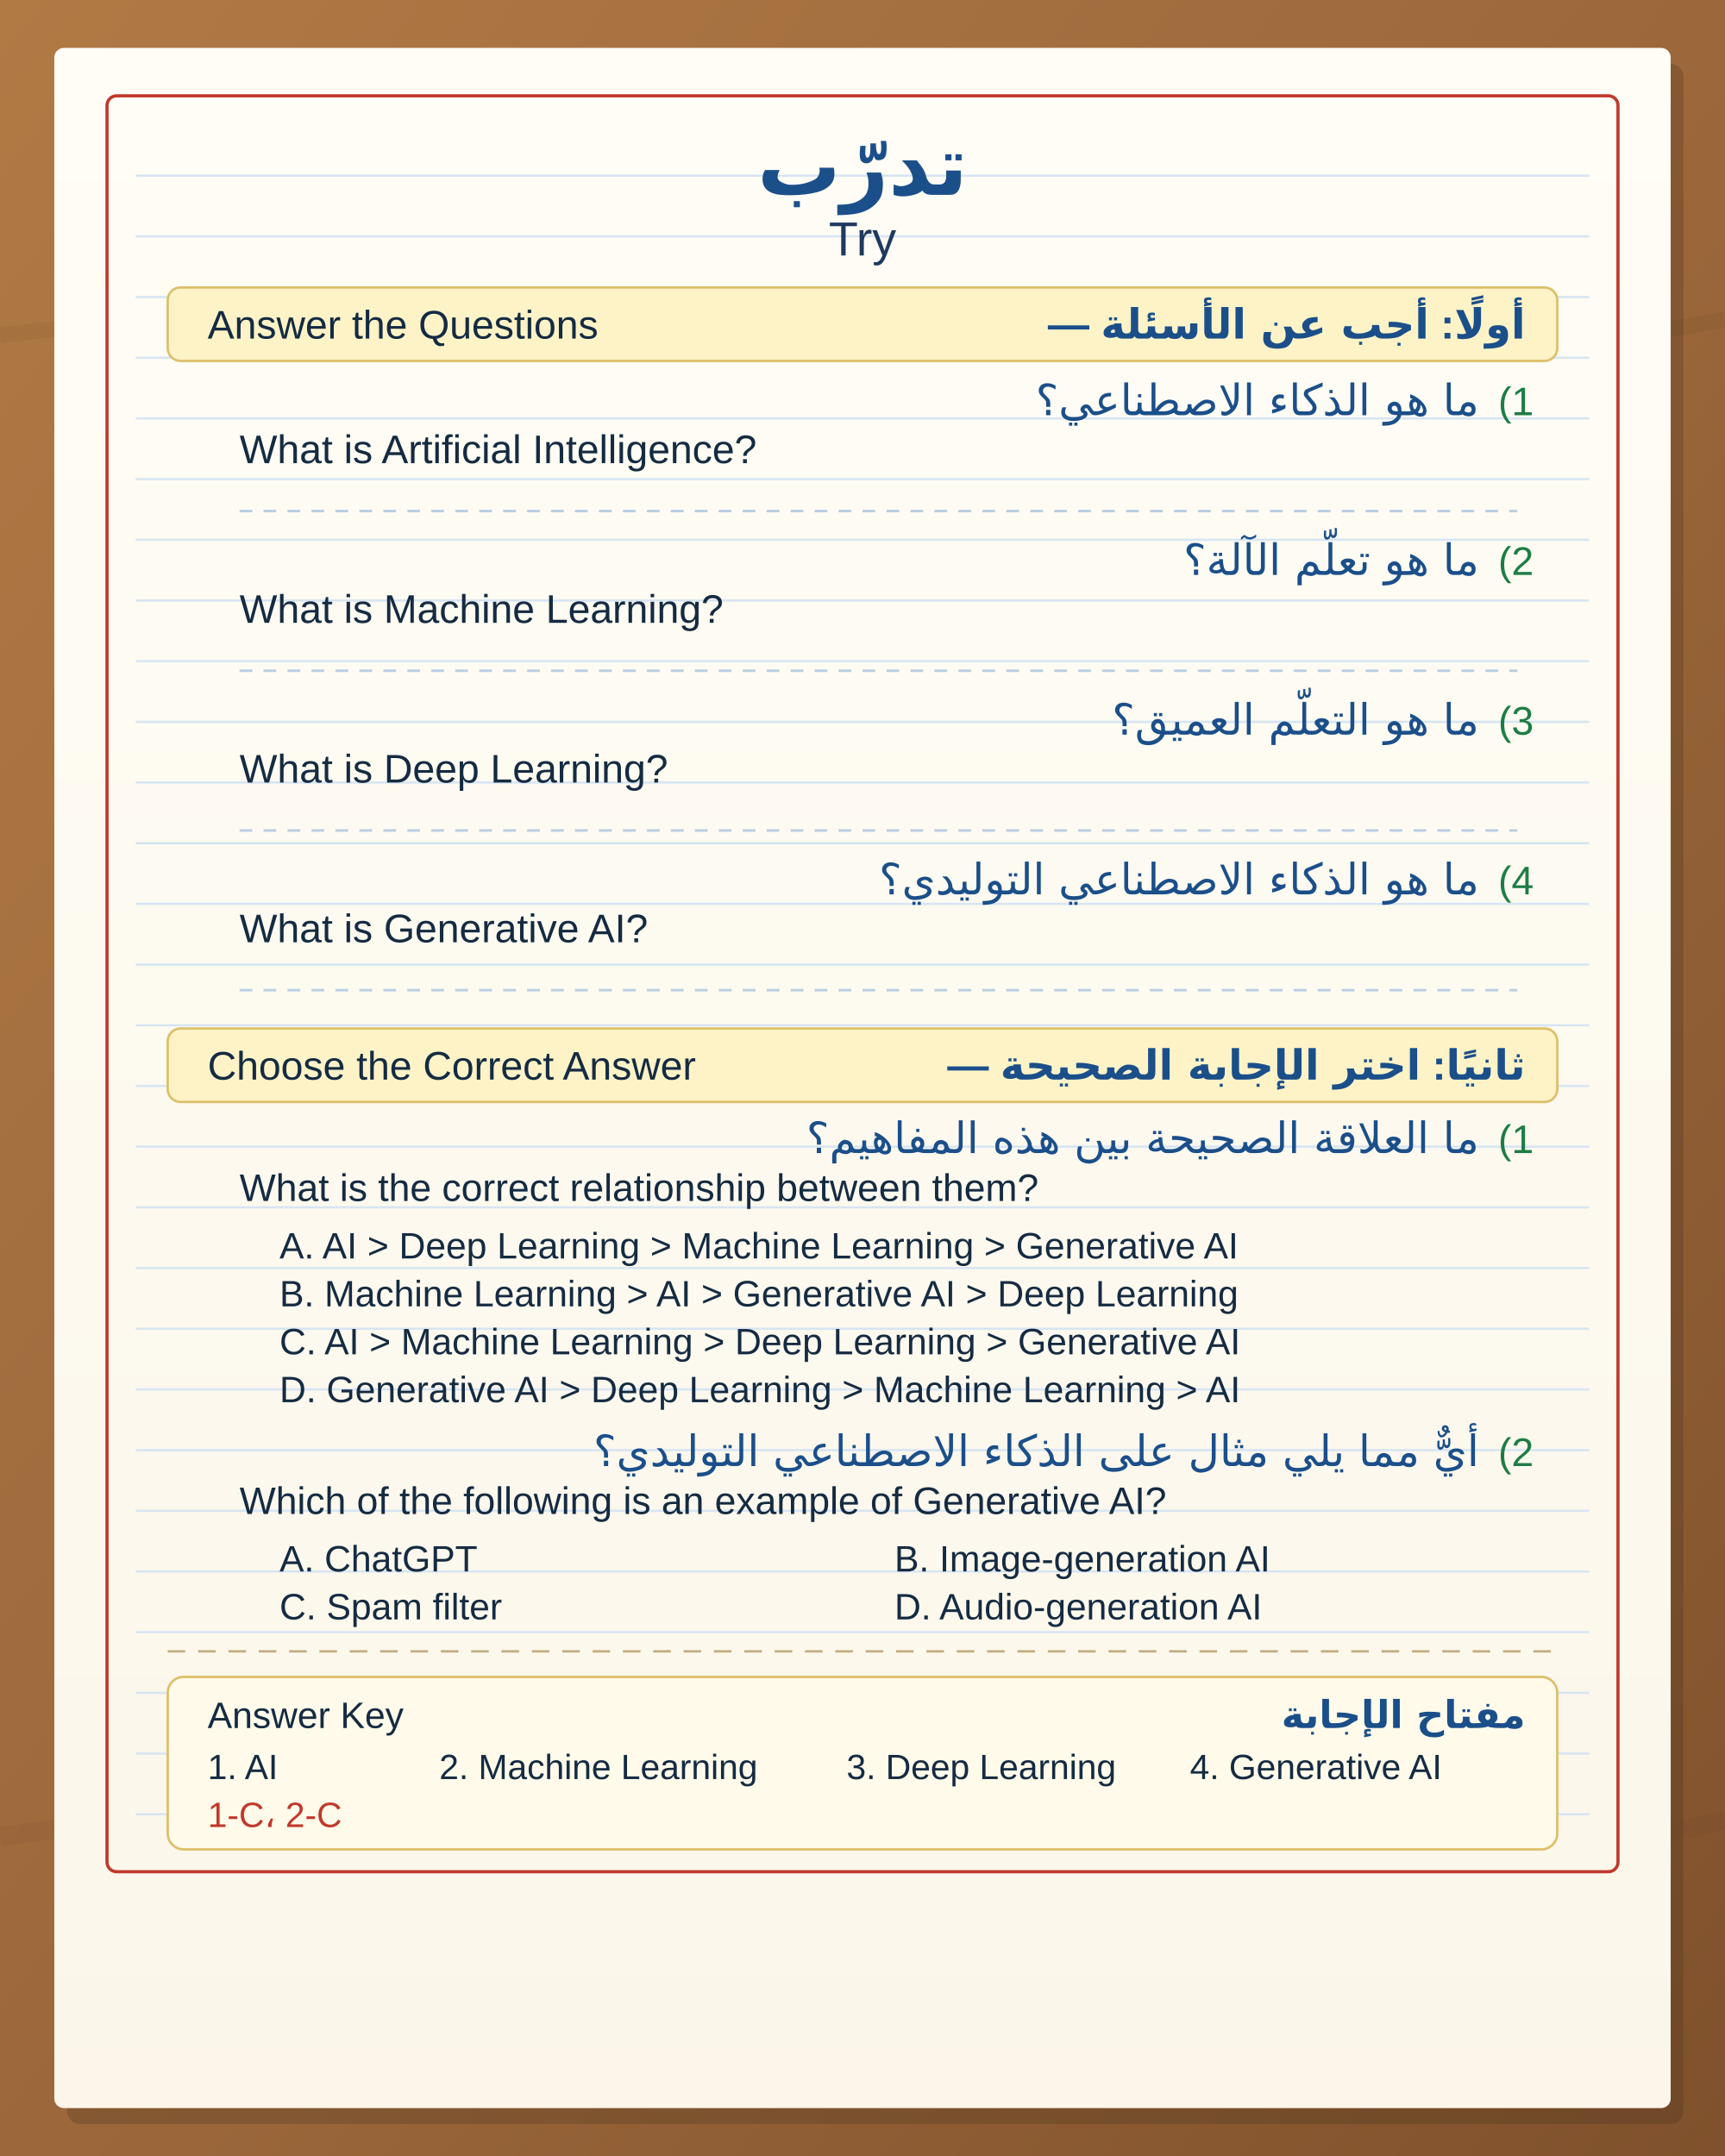
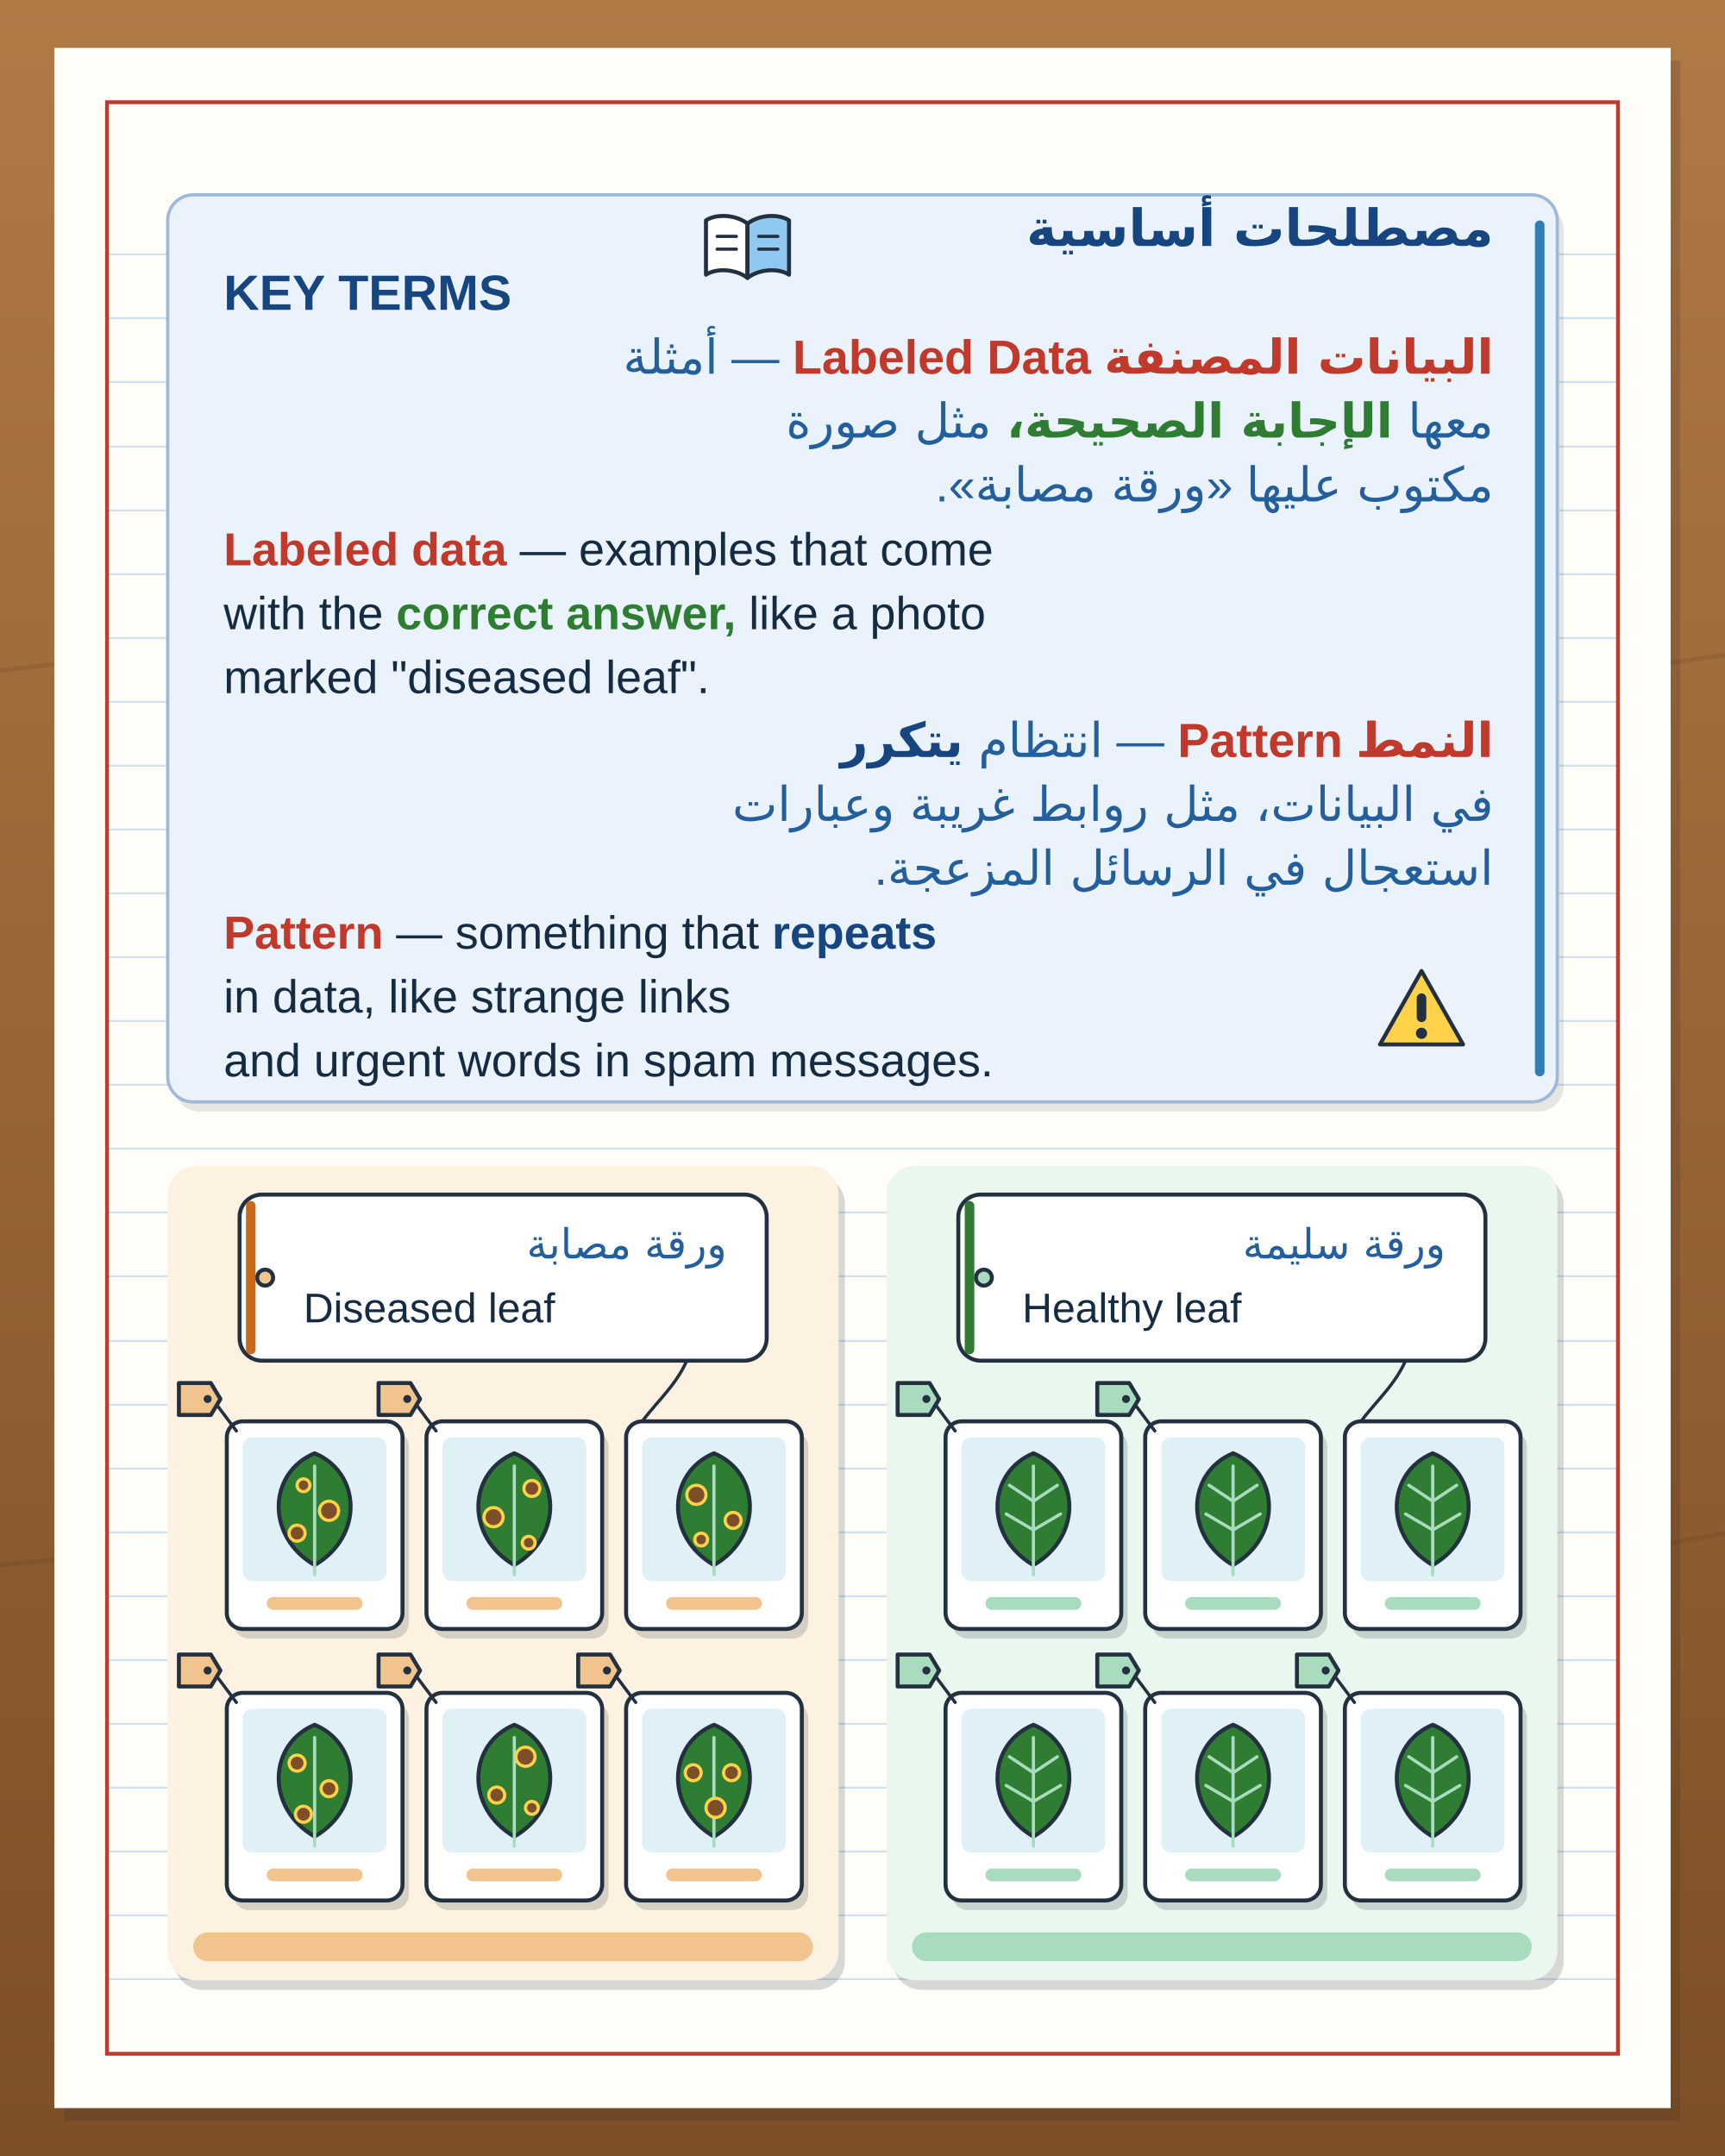
<svg xmlns="http://www.w3.org/2000/svg" width="1080" height="1350" viewBox="0 0 1080 1350" preserveAspectRatio="xMidYMid meet" style="width:100%;height:auto;max-width:1080px;display:block;margin:0 auto;">
  <defs>
-     <linearGradient id="woodBg" x1="0" y1="0" x2="1" y2="1">
+     <linearGradient id="pmDesk" x1="0" y1="0" x2="0" y2="1">
      <stop offset="0" stop-color="#b07a45" />
-       <stop offset="0.55" stop-color="#9a663a" />
-       <stop offset="1" stop-color="#7f512c" />
+       <stop offset="1" stop-color="#7d4f28" />
    </linearGradient>
-     <linearGradient id="paperBg" x1="0" y1="0" x2="0" y2="1">
-       <stop offset="0" stop-color="#fffdf6" />
-       <stop offset="1" stop-color="#fbf6e9" />
-     </linearGradient>
+     <pattern id="pmRules" x="0" y="120" width="1080" height="40" patternUnits="userSpaceOnUse">
+       <line x1="0" y1="39.5" x2="1080" y2="39.5" stroke="#cfe0f0" stroke-width="1.4" />
+     </pattern>
  </defs>
-   <rect x="0" y="0" width="1080" height="1350" fill="url(#woodBg)" />
-   <path d="M0 210 C 300 170, 780 260, 1080 200" fill="none" stroke="#5f3b1f" stroke-width="10" opacity="0.10" />
-   <path d="M0 1150 C 340 1100, 760 1215, 1080 1140" fill="none" stroke="#5f3b1f" stroke-width="12" opacity="0.09" />
-   <rect x="42" y="40" width="1012" height="1290" rx="8" fill="#3f2a18" opacity="0.25" />
-   <rect x="34" y="30" width="1012" height="1290" rx="6" fill="url(#paperBg)" />
-   <g stroke="#d7e5f3" stroke-width="1.4">
-     <line x1="85" y1="110" x2="995" y2="110" />
-     <line x1="85" y1="148" x2="995" y2="148" />
-     <line x1="85" y1="186" x2="995" y2="186" />
-     <line x1="85" y1="224" x2="995" y2="224" />
-     <line x1="85" y1="262" x2="995" y2="262" />
-     <line x1="85" y1="300" x2="995" y2="300" />
-     <line x1="85" y1="338" x2="995" y2="338" />
-     <line x1="85" y1="376" x2="995" y2="376" />
-     <line x1="85" y1="414" x2="995" y2="414" />
-     <line x1="85" y1="452" x2="995" y2="452" />
-     <line x1="85" y1="490" x2="995" y2="490" />
-     <line x1="85" y1="528" x2="995" y2="528" />
-     <line x1="85" y1="566" x2="995" y2="566" />
-     <line x1="85" y1="604" x2="995" y2="604" />
-     <line x1="85" y1="642" x2="995" y2="642" />
-     <line x1="85" y1="680" x2="995" y2="680" />
-     <line x1="85" y1="718" x2="995" y2="718" />
-     <line x1="85" y1="756" x2="995" y2="756" />
-     <line x1="85" y1="794" x2="995" y2="794" />
-     <line x1="85" y1="832" x2="995" y2="832" />
-     <line x1="85" y1="870" x2="995" y2="870" />
-     <line x1="85" y1="908" x2="995" y2="908" />
-     <line x1="85" y1="946" x2="995" y2="946" />
-     <line x1="85" y1="984" x2="995" y2="984" />
-     <line x1="85" y1="1022" x2="995" y2="1022" />
-     <line x1="85" y1="1060" x2="995" y2="1060" />
-     <line x1="85" y1="1098" x2="995" y2="1098" />
-     <line x1="85" y1="1136" x2="995" y2="1136" />
-   </g>
-   <rect x="67" y="60" width="946" height="1112" rx="6" fill="none" stroke="#c0392b" stroke-width="2" />
-   <rect x="105" y="180" width="870" height="46" rx="8" fill="#fdf3c7" stroke="#dcc069" stroke-width="1.5" />
-   <rect x="105" y="644" width="870" height="46" rx="8" fill="#fdf3c7" stroke="#dcc069" stroke-width="1.5" />
-   <g stroke="#b9cfe3" stroke-width="1.6" stroke-dasharray="8 7">
-     <line x1="150" y1="320" x2="950" y2="320" />
-     <line x1="150" y1="420" x2="950" y2="420" />
-     <line x1="150" y1="520" x2="950" y2="520" />
-     <line x1="150" y1="620" x2="950" y2="620" />
-   </g>
-   <line x1="105" y1="1034" x2="975" y2="1034" stroke="#c2ad81" stroke-width="1.5" stroke-dasharray="11 8" />
-   <rect x="105" y="1050" width="870" height="108" rx="10" fill="#fffaea" stroke="#dcc069" stroke-width="1.5" />
-   <text x="540" y="122" direction="rtl" unicode-bidi="plaintext" text-anchor="middle" font-family="Tahoma, Arial, Segoe UI, sans-serif" font-size="52" font-weight="bold" fill="#1b4f8a">تدرّب</text>
-   <text x="540" y="160" direction="ltr" unicode-bidi="plaintext" text-anchor="middle" font-family="Segoe Print, Comic Sans MS, Arial, sans-serif" font-size="30" fill="#1f3a5f">Try</text>
-   <text x="955" y="212" direction="rtl" unicode-bidi="plaintext" text-anchor="start" font-family="Tahoma, Arial, Segoe UI, sans-serif" font-size="26" font-weight="bold" fill="#1b4f8a">أولًا: أجب عن الأسئلة —</text>
-   <text x="130" y="212" direction="ltr" unicode-bidi="plaintext" text-anchor="start" font-family="Segoe Print, Comic Sans MS, Arial, sans-serif" font-size="25" fill="#152b42">Answer the Questions</text>
-   <g font-family="Segoe Print, Comic Sans MS, Arial, sans-serif" font-size="25" fill="#1e7d45" direction="ltr" unicode-bidi="plaintext" text-anchor="start">
-     <text x="938" y="260">(1</text>
-     <text x="938" y="360">(2</text>
-     <text x="938" y="460">(3</text>
-     <text x="938" y="560">(4</text>
-   </g>
-   <g font-family="Tahoma, Arial, Segoe UI, sans-serif" font-size="27" fill="#1b4f8a" direction="rtl" unicode-bidi="plaintext" text-anchor="start">
-     <text x="926" y="260">ما هو الذكاء الاصطناعي؟</text>
-     <text x="926" y="360">ما هو تعلّم الآلة؟</text>
-     <text x="926" y="460">ما هو التعلّم العميق؟</text>
-     <text x="926" y="560">ما هو الذكاء الاصطناعي التوليدي؟</text>
-   </g>
-   <g font-family="Segoe Print, Comic Sans MS, Arial, sans-serif" font-size="25" fill="#152b42" direction="ltr" unicode-bidi="plaintext" text-anchor="start">
-     <text x="150" y="290">What is Artificial Intelligence?</text>
-     <text x="150" y="390">What is Machine Learning?</text>
-     <text x="150" y="490">What is Deep Learning?</text>
-     <text x="150" y="590">What is Generative AI?</text>
-   </g>
-   <text x="955" y="676" direction="rtl" unicode-bidi="plaintext" text-anchor="start" font-family="Tahoma, Arial, Segoe UI, sans-serif" font-size="26" font-weight="bold" fill="#1b4f8a">ثانيًا: اختر الإجابة الصحيحة —</text>
-   <text x="130" y="676" direction="ltr" unicode-bidi="plaintext" text-anchor="start" font-family="Segoe Print, Comic Sans MS, Arial, sans-serif" font-size="25" fill="#152b42">Choose the Correct Answer</text>
-   <text x="938" y="722" direction="ltr" unicode-bidi="plaintext" text-anchor="start" font-family="Segoe Print, Comic Sans MS, Arial, sans-serif" font-size="25" fill="#1e7d45">(1</text>
-   <text x="926" y="722" direction="rtl" unicode-bidi="plaintext" text-anchor="start" font-family="Tahoma, Arial, Segoe UI, sans-serif" font-size="27" fill="#1b4f8a">ما العلاقة الصحيحة بين هذه المفاهيم؟</text>
-   <text x="150" y="752" direction="ltr" unicode-bidi="plaintext" text-anchor="start" font-family="Segoe Print, Comic Sans MS, Arial, sans-serif" font-size="24" fill="#152b42">What is the correct relationship between them?</text>
-   <g font-family="Segoe Print, Comic Sans MS, Arial, sans-serif" font-size="23" fill="#152b42" direction="ltr" unicode-bidi="plaintext" text-anchor="start">
-     <text x="175" y="788">A. AI &gt; Deep Learning &gt; Machine Learning &gt; Generative AI</text>
-     <text x="175" y="818">B. Machine Learning &gt; AI &gt; Generative AI &gt; Deep Learning</text>
-     <text x="175" y="848">C. AI &gt; Machine Learning &gt; Deep Learning &gt; Generative AI</text>
-     <text x="175" y="878">D. Generative AI &gt; Deep Learning &gt; Machine Learning &gt; AI</text>
-   </g>
-   <text x="938" y="918" direction="ltr" unicode-bidi="plaintext" text-anchor="start" font-family="Segoe Print, Comic Sans MS, Arial, sans-serif" font-size="25" fill="#1e7d45">(2</text>
-   <text x="926" y="918" direction="rtl" unicode-bidi="plaintext" text-anchor="start" font-family="Tahoma, Arial, Segoe UI, sans-serif" font-size="27" fill="#1b4f8a">أيٌّ مما يلي مثال على الذكاء الاصطناعي التوليدي؟</text>
-   <text x="150" y="948" direction="ltr" unicode-bidi="plaintext" text-anchor="start" font-family="Segoe Print, Comic Sans MS, Arial, sans-serif" font-size="24" fill="#152b42">Which of the following is an example of Generative AI?</text>
-   <g font-family="Segoe Print, Comic Sans MS, Arial, sans-serif" font-size="23" fill="#152b42" direction="ltr" unicode-bidi="plaintext" text-anchor="start">
-     <text x="175" y="984">A. ChatGPT</text>
-     <text x="560" y="984">B. Image-generation AI</text>
-     <text x="175" y="1014">C. Spam filter</text>
-     <text x="560" y="1014">D. Audio-generation AI</text>
-   </g>
-   <text x="955" y="1082" direction="rtl" unicode-bidi="plaintext" text-anchor="start" font-family="Tahoma, Arial, Segoe UI, sans-serif" font-size="24" font-weight="bold" fill="#1b4f8a">مفتاح الإجابة</text>
-   <text x="130" y="1082" direction="ltr" unicode-bidi="plaintext" text-anchor="start" font-family="Segoe Print, Comic Sans MS, Arial, sans-serif" font-size="23" fill="#152b42">Answer Key</text>
-   <g font-family="Segoe Print, Comic Sans MS, Arial, sans-serif" font-size="22" fill="#152b42" direction="ltr" unicode-bidi="plaintext" text-anchor="start">
-     <text x="130" y="1114">1. AI</text>
-     <text x="275" y="1114">2. Machine Learning</text>
-     <text x="530" y="1114">3. Deep Learning</text>
-     <text x="745" y="1114">4. Generative AI</text>
-   </g>
-   <text x="130" y="1144" direction="ltr" unicode-bidi="plaintext" text-anchor="start" font-family="Segoe Print, Comic Sans MS, Arial, sans-serif" font-size="22" fill="#c0392b">1-C، 2-C</text>
+   <rect x="0" y="0" width="1080" height="1350" fill="url(#pmDesk)" />
+   <path d="M0 420 C 300 380, 700 470, 1080 410" fill="none" stroke="#3a2411" stroke-width="3" opacity=".12" />
+   <path d="M0 980 C 350 940, 720 1030, 1080 960" fill="none" stroke="#3a2411" stroke-width="3" opacity=".12" />
+   <rect x="40" y="38" width="1012" height="1290" fill="#3a2411" opacity=".18" />
+   <rect x="34" y="30" width="1012" height="1290" fill="#fffdf7" />
+   <rect x="67" y="120" width="946" height="1152" fill="url(#pmRules)" />
+   <rect x="67" y="64" width="946" height="1222" fill="none" stroke="#c0392b" stroke-width="2.4" />
+   <rect x="109" y="128" width="870" height="568" rx="16" fill="#22303f" opacity=".12" />
+   <rect x="105" y="122" width="870" height="568" rx="16" fill="#eaf2fb" stroke="#9db9d6" stroke-width="2" />
+   <rect x="961" y="138" width="6" height="536" rx="3" fill="#2f7fb5" />
+   <rect x="109" y="736" width="420" height="510" rx="18" fill="#22303f" opacity=".18" />
+   <rect x="559" y="736" width="420" height="510" rx="18" fill="#22303f" opacity=".18" />
+   <rect x="105" y="730" width="420" height="510" rx="18" fill="#fdf1e2" />
+   <rect x="555" y="730" width="420" height="510" rx="18" fill="#e9f7ee" />
+   <rect x="121" y="1210" width="388" height="18" rx="9" fill="#f0c48c" />
+   <rect x="571" y="1210" width="388" height="18" rx="9" fill="#a9dcbe" />
+   <g transform="translate(440 132)" stroke="#22303f" stroke-width="2.5" stroke-linecap="round" stroke-linejoin="round">
+     <path d="M 28 8 C 20 2, 8 2, 2 6 L 2 40 C 8 36, 20 36, 28 42 Z" fill="#ffffff" />
+     <path d="M 28 8 C 36 2, 48 2, 54 6 L 54 40 C 48 36, 36 36, 28 42 Z" fill="#8fc9f2" />
+     <line x1="9" y1="16" x2="21" y2="16" stroke-width="2" />
+     <line x1="9" y1="24" x2="21" y2="24" stroke-width="2" />
+     <line x1="35" y1="16" x2="47" y2="16" stroke-width="2" />
+     <line x1="35" y1="24" x2="47" y2="24" stroke-width="2" />
+   </g>
+   <g transform="translate(862 604)" stroke-linecap="round" stroke-linejoin="round">
+     <polygon points="28,4 54,50 2,50" fill="#ffd24a" stroke="#22303f" stroke-width="2.5" />
+     <rect x="25" y="18" width="6" height="18" rx="3" fill="#22303f" />
+     <circle cx="28" cy="43" r="3.5" fill="#22303f" />
+   </g>
+   <g stroke="#22303f" stroke-width="2.5" stroke-linecap="round" stroke-linejoin="round">
+     <path d="M 880 852 C 872 870, 858 880, 848 896" fill="none" stroke-width="2" />
+     <rect x="600" y="748" width="330" height="104" rx="14" fill="#ffffff" />
+     <circle cx="616" cy="800" r="5" fill="#a9dcbe" />
+     <rect x="604" y="752" width="6" height="96" rx="3" fill="#2e7d32" stroke="none" />
+   </g>
+   <g transform="translate(842 890)" stroke="#22303f" stroke-width="2.5" stroke-linecap="round" stroke-linejoin="round">
+     <rect x="4" y="6" width="110" height="130" rx="10" fill="#22303f" stroke="none" opacity=".18" />
+     <rect x="0" y="0" width="110" height="130" rx="10" fill="#ffffff" />
+     <rect x="10" y="10" width="90" height="90" rx="6" fill="#dff1f7" stroke="none" />
+     <path d="M 55 20 C 84 32, 86 72, 55 90 C 24 72, 26 32, 55 20 Z" fill="#2e7d32" />
+     <line x1="55" y1="28" x2="55" y2="96" stroke="#a9dcbe" stroke-width="2" />
+     <path d="M 55 50 L 70 40 M 55 50 L 40 40 M 55 68 L 72 58 M 55 68 L 38 58" fill="none" stroke="#a9dcbe" stroke-width="2" />
+     <rect x="25" y="110" width="60" height="8" rx="4" fill="#a9dcbe" stroke="none" />
+   </g>
+   <g transform="translate(717 890)" stroke="#22303f" stroke-width="2.5" stroke-linecap="round" stroke-linejoin="round">
+     <rect x="4" y="6" width="110" height="130" rx="10" fill="#22303f" stroke="none" opacity=".18" />
+     <rect x="0" y="0" width="110" height="130" rx="10" fill="#ffffff" />
+     <rect x="10" y="10" width="90" height="90" rx="6" fill="#dff1f7" stroke="none" />
+     <path d="M 55 20 C 84 32, 86 72, 55 90 C 24 72, 26 32, 55 20 Z" fill="#2e7d32" />
+     <line x1="55" y1="28" x2="55" y2="96" stroke="#a9dcbe" stroke-width="2" />
+     <path d="M 55 50 L 70 40 M 55 50 L 40 40 M 55 68 L 72 58 M 55 68 L 38 58" fill="none" stroke="#a9dcbe" stroke-width="2" />
+     <rect x="25" y="110" width="60" height="8" rx="4" fill="#a9dcbe" stroke="none" />
+     <path d="M 6 6 L -6 -10" fill="none" stroke-width="2" />
+     <polygon points="-30,-24 -10,-24 -4,-14 -10,-4 -30,-4" fill="#a9dcbe" />
+     <circle cx="-12" cy="-14" r="2.5" fill="#22303f" stroke="none" />
+   </g>
+   <g transform="translate(592 890)" stroke="#22303f" stroke-width="2.5" stroke-linecap="round" stroke-linejoin="round">
+     <rect x="4" y="6" width="110" height="130" rx="10" fill="#22303f" stroke="none" opacity=".18" />
+     <rect x="0" y="0" width="110" height="130" rx="10" fill="#ffffff" />
+     <rect x="10" y="10" width="90" height="90" rx="6" fill="#dff1f7" stroke="none" />
+     <path d="M 55 20 C 84 32, 86 72, 55 90 C 24 72, 26 32, 55 20 Z" fill="#2e7d32" />
+     <line x1="55" y1="28" x2="55" y2="96" stroke="#a9dcbe" stroke-width="2" />
+     <path d="M 55 50 L 70 40 M 55 50 L 40 40 M 55 68 L 72 58 M 55 68 L 38 58" fill="none" stroke="#a9dcbe" stroke-width="2" />
+     <rect x="25" y="110" width="60" height="8" rx="4" fill="#a9dcbe" stroke="none" />
+     <path d="M 6 6 L -6 -10" fill="none" stroke-width="2" />
+     <polygon points="-30,-24 -10,-24 -4,-14 -10,-4 -30,-4" fill="#a9dcbe" />
+     <circle cx="-12" cy="-14" r="2.5" fill="#22303f" stroke="none" />
+   </g>
+   <g transform="translate(842 1060)" stroke="#22303f" stroke-width="2.5" stroke-linecap="round" stroke-linejoin="round">
+     <rect x="4" y="6" width="110" height="130" rx="10" fill="#22303f" stroke="none" opacity=".18" />
+     <rect x="0" y="0" width="110" height="130" rx="10" fill="#ffffff" />
+     <rect x="10" y="10" width="90" height="90" rx="6" fill="#dff1f7" stroke="none" />
+     <path d="M 55 20 C 84 32, 86 72, 55 90 C 24 72, 26 32, 55 20 Z" fill="#2e7d32" />
+     <line x1="55" y1="28" x2="55" y2="96" stroke="#a9dcbe" stroke-width="2" />
+     <path d="M 55 50 L 70 40 M 55 50 L 40 40 M 55 68 L 72 58 M 55 68 L 38 58" fill="none" stroke="#a9dcbe" stroke-width="2" />
+     <rect x="25" y="110" width="60" height="8" rx="4" fill="#a9dcbe" stroke="none" />
+     <path d="M 6 6 L -6 -10" fill="none" stroke-width="2" />
+     <polygon points="-30,-24 -10,-24 -4,-14 -10,-4 -30,-4" fill="#a9dcbe" />
+     <circle cx="-12" cy="-14" r="2.5" fill="#22303f" stroke="none" />
+   </g>
+   <g transform="translate(717 1060)" stroke="#22303f" stroke-width="2.5" stroke-linecap="round" stroke-linejoin="round">
+     <rect x="4" y="6" width="110" height="130" rx="10" fill="#22303f" stroke="none" opacity=".18" />
+     <rect x="0" y="0" width="110" height="130" rx="10" fill="#ffffff" />
+     <rect x="10" y="10" width="90" height="90" rx="6" fill="#dff1f7" stroke="none" />
+     <path d="M 55 20 C 84 32, 86 72, 55 90 C 24 72, 26 32, 55 20 Z" fill="#2e7d32" />
+     <line x1="55" y1="28" x2="55" y2="96" stroke="#a9dcbe" stroke-width="2" />
+     <path d="M 55 50 L 70 40 M 55 50 L 40 40 M 55 68 L 72 58 M 55 68 L 38 58" fill="none" stroke="#a9dcbe" stroke-width="2" />
+     <rect x="25" y="110" width="60" height="8" rx="4" fill="#a9dcbe" stroke="none" />
+     <path d="M 6 6 L -6 -10" fill="none" stroke-width="2" />
+     <polygon points="-30,-24 -10,-24 -4,-14 -10,-4 -30,-4" fill="#a9dcbe" />
+     <circle cx="-12" cy="-14" r="2.5" fill="#22303f" stroke="none" />
+   </g>
+   <g transform="translate(592 1060)" stroke="#22303f" stroke-width="2.5" stroke-linecap="round" stroke-linejoin="round">
+     <rect x="4" y="6" width="110" height="130" rx="10" fill="#22303f" stroke="none" opacity=".18" />
+     <rect x="0" y="0" width="110" height="130" rx="10" fill="#ffffff" />
+     <rect x="10" y="10" width="90" height="90" rx="6" fill="#dff1f7" stroke="none" />
+     <path d="M 55 20 C 84 32, 86 72, 55 90 C 24 72, 26 32, 55 20 Z" fill="#2e7d32" />
+     <line x1="55" y1="28" x2="55" y2="96" stroke="#a9dcbe" stroke-width="2" />
+     <path d="M 55 50 L 70 40 M 55 50 L 40 40 M 55 68 L 72 58 M 55 68 L 38 58" fill="none" stroke="#a9dcbe" stroke-width="2" />
+     <rect x="25" y="110" width="60" height="8" rx="4" fill="#a9dcbe" stroke="none" />
+     <path d="M 6 6 L -6 -10" fill="none" stroke-width="2" />
+     <polygon points="-30,-24 -10,-24 -4,-14 -10,-4 -30,-4" fill="#a9dcbe" />
+     <circle cx="-12" cy="-14" r="2.5" fill="#22303f" stroke="none" />
+   </g>
+   <g stroke="#22303f" stroke-width="2.5" stroke-linecap="round" stroke-linejoin="round">
+     <path d="M 430 852 C 422 870, 408 880, 398 896" fill="none" stroke-width="2" />
+     <rect x="150" y="748" width="330" height="104" rx="14" fill="#ffffff" />
+     <circle cx="166" cy="800" r="5" fill="#f0c48c" />
+     <rect x="154" y="752" width="6" height="96" rx="3" fill="#c96a1b" stroke="none" />
+   </g>
+   <g transform="translate(392 890)" stroke="#22303f" stroke-width="2.5" stroke-linecap="round" stroke-linejoin="round">
+     <rect x="4" y="6" width="110" height="130" rx="10" fill="#22303f" stroke="none" opacity=".18" />
+     <rect x="0" y="0" width="110" height="130" rx="10" fill="#ffffff" />
+     <rect x="10" y="10" width="90" height="90" rx="6" fill="#dff1f7" stroke="none" />
+     <path d="M 55 20 C 84 32, 86 72, 55 90 C 24 72, 26 32, 55 20 Z" fill="#2e7d32" />
+     <line x1="55" y1="28" x2="55" y2="96" stroke="#a9dcbe" stroke-width="2" />
+     <circle cx="44" cy="46" r="6" fill="#7d4f28" stroke="#ffd24a" stroke-width="2" />
+     <circle cx="67" cy="62" r="5" fill="#7d4f28" stroke="#ffd24a" stroke-width="2" />
+     <circle cx="47" cy="74" r="4" fill="#7d4f28" stroke="#ffd24a" stroke-width="2" />
+     <rect x="25" y="110" width="60" height="8" rx="4" fill="#f0c48c" stroke="none" />
+   </g>
+   <g transform="translate(267 890)" stroke="#22303f" stroke-width="2.5" stroke-linecap="round" stroke-linejoin="round">
+     <rect x="4" y="6" width="110" height="130" rx="10" fill="#22303f" stroke="none" opacity=".18" />
+     <rect x="0" y="0" width="110" height="130" rx="10" fill="#ffffff" />
+     <rect x="10" y="10" width="90" height="90" rx="6" fill="#dff1f7" stroke="none" />
+     <path d="M 55 20 C 84 32, 86 72, 55 90 C 24 72, 26 32, 55 20 Z" fill="#2e7d32" />
+     <line x1="55" y1="28" x2="55" y2="96" stroke="#a9dcbe" stroke-width="2" />
+     <circle cx="66" cy="42" r="5" fill="#7d4f28" stroke="#ffd24a" stroke-width="2" />
+     <circle cx="42" cy="60" r="6" fill="#7d4f28" stroke="#ffd24a" stroke-width="2" />
+     <circle cx="64" cy="76" r="4" fill="#7d4f28" stroke="#ffd24a" stroke-width="2" />
+     <rect x="25" y="110" width="60" height="8" rx="4" fill="#f0c48c" stroke="none" />
+     <path d="M 6 6 L -6 -10" fill="none" stroke-width="2" />
+     <polygon points="-30,-24 -10,-24 -4,-14 -10,-4 -30,-4" fill="#f0c48c" />
+     <circle cx="-12" cy="-14" r="2.5" fill="#22303f" stroke="none" />
+   </g>
+   <g transform="translate(142 890)" stroke="#22303f" stroke-width="2.5" stroke-linecap="round" stroke-linejoin="round">
+     <rect x="4" y="6" width="110" height="130" rx="10" fill="#22303f" stroke="none" opacity=".18" />
+     <rect x="0" y="0" width="110" height="130" rx="10" fill="#ffffff" />
+     <rect x="10" y="10" width="90" height="90" rx="6" fill="#dff1f7" stroke="none" />
+     <path d="M 55 20 C 84 32, 86 72, 55 90 C 24 72, 26 32, 55 20 Z" fill="#2e7d32" />
+     <line x1="55" y1="28" x2="55" y2="96" stroke="#a9dcbe" stroke-width="2" />
+     <circle cx="48" cy="40" r="4" fill="#7d4f28" stroke="#ffd24a" stroke-width="2" />
+     <circle cx="64" cy="56" r="6" fill="#7d4f28" stroke="#ffd24a" stroke-width="2" />
+     <circle cx="44" cy="70" r="5" fill="#7d4f28" stroke="#ffd24a" stroke-width="2" />
+     <rect x="25" y="110" width="60" height="8" rx="4" fill="#f0c48c" stroke="none" />
+     <path d="M 6 6 L -6 -10" fill="none" stroke-width="2" />
+     <polygon points="-30,-24 -10,-24 -4,-14 -10,-4 -30,-4" fill="#f0c48c" />
+     <circle cx="-12" cy="-14" r="2.5" fill="#22303f" stroke="none" />
+   </g>
+   <g transform="translate(392 1060)" stroke="#22303f" stroke-width="2.5" stroke-linecap="round" stroke-linejoin="round">
+     <rect x="4" y="6" width="110" height="130" rx="10" fill="#22303f" stroke="none" opacity=".18" />
+     <rect x="0" y="0" width="110" height="130" rx="10" fill="#ffffff" />
+     <rect x="10" y="10" width="90" height="90" rx="6" fill="#dff1f7" stroke="none" />
+     <path d="M 55 20 C 84 32, 86 72, 55 90 C 24 72, 26 32, 55 20 Z" fill="#2e7d32" />
+     <line x1="55" y1="28" x2="55" y2="96" stroke="#a9dcbe" stroke-width="2" />
+     <circle cx="42" cy="50" r="5" fill="#7d4f28" stroke="#ffd24a" stroke-width="2" />
+     <circle cx="66" cy="50" r="5" fill="#7d4f28" stroke="#ffd24a" stroke-width="2" />
+     <circle cx="56" cy="72" r="6" fill="#7d4f28" stroke="#ffd24a" stroke-width="2" />
+     <rect x="25" y="110" width="60" height="8" rx="4" fill="#f0c48c" stroke="none" />
+     <path d="M 6 6 L -6 -10" fill="none" stroke-width="2" />
+     <polygon points="-30,-24 -10,-24 -4,-14 -10,-4 -30,-4" fill="#f0c48c" />
+     <circle cx="-12" cy="-14" r="2.5" fill="#22303f" stroke="none" />
+   </g>
+   <g transform="translate(267 1060)" stroke="#22303f" stroke-width="2.5" stroke-linecap="round" stroke-linejoin="round">
+     <rect x="4" y="6" width="110" height="130" rx="10" fill="#22303f" stroke="none" opacity=".18" />
+     <rect x="0" y="0" width="110" height="130" rx="10" fill="#ffffff" />
+     <rect x="10" y="10" width="90" height="90" rx="6" fill="#dff1f7" stroke="none" />
+     <path d="M 55 20 C 84 32, 86 72, 55 90 C 24 72, 26 32, 55 20 Z" fill="#2e7d32" />
+     <line x1="55" y1="28" x2="55" y2="96" stroke="#a9dcbe" stroke-width="2" />
+     <circle cx="62" cy="40" r="6" fill="#7d4f28" stroke="#ffd24a" stroke-width="2" />
+     <circle cx="44" cy="64" r="5" fill="#7d4f28" stroke="#ffd24a" stroke-width="2" />
+     <circle cx="66" cy="72" r="4" fill="#7d4f28" stroke="#ffd24a" stroke-width="2" />
+     <rect x="25" y="110" width="60" height="8" rx="4" fill="#f0c48c" stroke="none" />
+     <path d="M 6 6 L -6 -10" fill="none" stroke-width="2" />
+     <polygon points="-30,-24 -10,-24 -4,-14 -10,-4 -30,-4" fill="#f0c48c" />
+     <circle cx="-12" cy="-14" r="2.5" fill="#22303f" stroke="none" />
+   </g>
+   <g transform="translate(142 1060)" stroke="#22303f" stroke-width="2.5" stroke-linecap="round" stroke-linejoin="round">
+     <rect x="4" y="6" width="110" height="130" rx="10" fill="#22303f" stroke="none" opacity=".18" />
+     <rect x="0" y="0" width="110" height="130" rx="10" fill="#ffffff" />
+     <rect x="10" y="10" width="90" height="90" rx="6" fill="#dff1f7" stroke="none" />
+     <path d="M 55 20 C 84 32, 86 72, 55 90 C 24 72, 26 32, 55 20 Z" fill="#2e7d32" />
+     <line x1="55" y1="28" x2="55" y2="96" stroke="#a9dcbe" stroke-width="2" />
+     <circle cx="44" cy="44" r="5" fill="#7d4f28" stroke="#ffd24a" stroke-width="2" />
+     <circle cx="64" cy="60" r="5" fill="#7d4f28" stroke="#ffd24a" stroke-width="2" />
+     <circle cx="48" cy="76" r="5" fill="#7d4f28" stroke="#ffd24a" stroke-width="2" />
+     <rect x="25" y="110" width="60" height="8" rx="4" fill="#f0c48c" stroke="none" />
+     <path d="M 6 6 L -6 -10" fill="none" stroke-width="2" />
+     <polygon points="-30,-24 -10,-24 -4,-14 -10,-4 -30,-4" fill="#f0c48c" />
+     <circle cx="-12" cy="-14" r="2.5" fill="#22303f" stroke="none" />
+   </g>
+   <text x="935" y="154" direction="rtl" unicode-bidi="plaintext" text-anchor="start" font-family="Tahoma, Arial, Segoe UI, sans-serif" font-size="32" font-weight="bold" fill="#17457f">مصطلحات أساسية</text>
+   <text x="140" y="194" direction="ltr" unicode-bidi="plaintext" text-anchor="start" font-family="Segoe Print, Comic Sans MS, Arial, sans-serif" font-size="31" font-weight="bold" fill="#17457f">KEY TERMS</text>
+   <text x="935" y="234" direction="rtl" unicode-bidi="plaintext" text-anchor="start" font-family="Tahoma, Arial, Segoe UI, sans-serif" font-size="30" fill="#225f9c">
+     <tspan x="935" dy="0">
+       <tspan font-weight="bold" fill="#c0392b">البيانات المصنفة</tspan>
+       <tspan font-weight="bold" fill="#c0392b">Labeled Data</tspan> — أمثلة</tspan>
+     <tspan x="935" dy="40">معها <tspan font-weight="bold" fill="#2e7d32">الإجابة الصحيحة،</tspan> مثل صورة</tspan>
+     <tspan x="935" dy="40">مكتوب عليها «ورقة مصابة».</tspan>
+   </text>
+   <text x="140" y="354" direction="ltr" unicode-bidi="plaintext" text-anchor="start" font-family="Segoe Print, Comic Sans MS, Arial, sans-serif" font-size="29" fill="#152b42">
+     <tspan x="140" dy="0">
+       <tspan font-weight="bold" fill="#c0392b">Labeled data</tspan> — examples that come</tspan>
+     <tspan x="140" dy="40">with the <tspan font-weight="bold" fill="#2e7d32">correct answer,</tspan> like a photo</tspan>
+     <tspan x="140" dy="40">marked "diseased leaf".</tspan>
+   </text>
+   <text x="935" y="474" direction="rtl" unicode-bidi="plaintext" text-anchor="start" font-family="Tahoma, Arial, Segoe UI, sans-serif" font-size="30" fill="#225f9c">
+     <tspan x="935" dy="0">
+       <tspan font-weight="bold" fill="#c0392b">النمط</tspan>
+       <tspan font-weight="bold" fill="#c0392b">Pattern</tspan> — انتظام <tspan font-weight="bold" fill="#17457f">يتكرر</tspan>
+     </tspan>
+     <tspan x="935" dy="40">في البيانات، مثل روابط غريبة وعبارات</tspan>
+     <tspan x="935" dy="40">استعجال في الرسائل المزعجة.</tspan>
+   </text>
+   <text x="140" y="594" direction="ltr" unicode-bidi="plaintext" text-anchor="start" font-family="Segoe Print, Comic Sans MS, Arial, sans-serif" font-size="29" fill="#152b42">
+     <tspan x="140" dy="0">
+       <tspan font-weight="bold" fill="#c0392b">Pattern</tspan> — something that <tspan font-weight="bold" fill="#17457f">repeats</tspan>
+     </tspan>
+     <tspan x="140" dy="40">in data, like strange links</tspan>
+     <tspan x="140" dy="40">and urgent words in spam messages.</tspan>
+   </text>
+   <text x="905" y="788" direction="rtl" unicode-bidi="plaintext" text-anchor="start" font-family="Tahoma, Arial, Segoe UI, sans-serif" font-size="26" fill="#225f9c">ورقة سليمة</text>
+   <text x="640" y="828" direction="ltr" unicode-bidi="plaintext" text-anchor="start" font-family="Segoe Print, Comic Sans MS, Arial, sans-serif" font-size="26" fill="#152b42">Healthy leaf</text>
+   <text x="455" y="788" direction="rtl" unicode-bidi="plaintext" text-anchor="start" font-family="Tahoma, Arial, Segoe UI, sans-serif" font-size="26" fill="#225f9c">ورقة مصابة</text>
+   <text x="190" y="828" direction="ltr" unicode-bidi="plaintext" text-anchor="start" font-family="Segoe Print, Comic Sans MS, Arial, sans-serif" font-size="26" fill="#152b42">Diseased leaf</text>
</svg>
